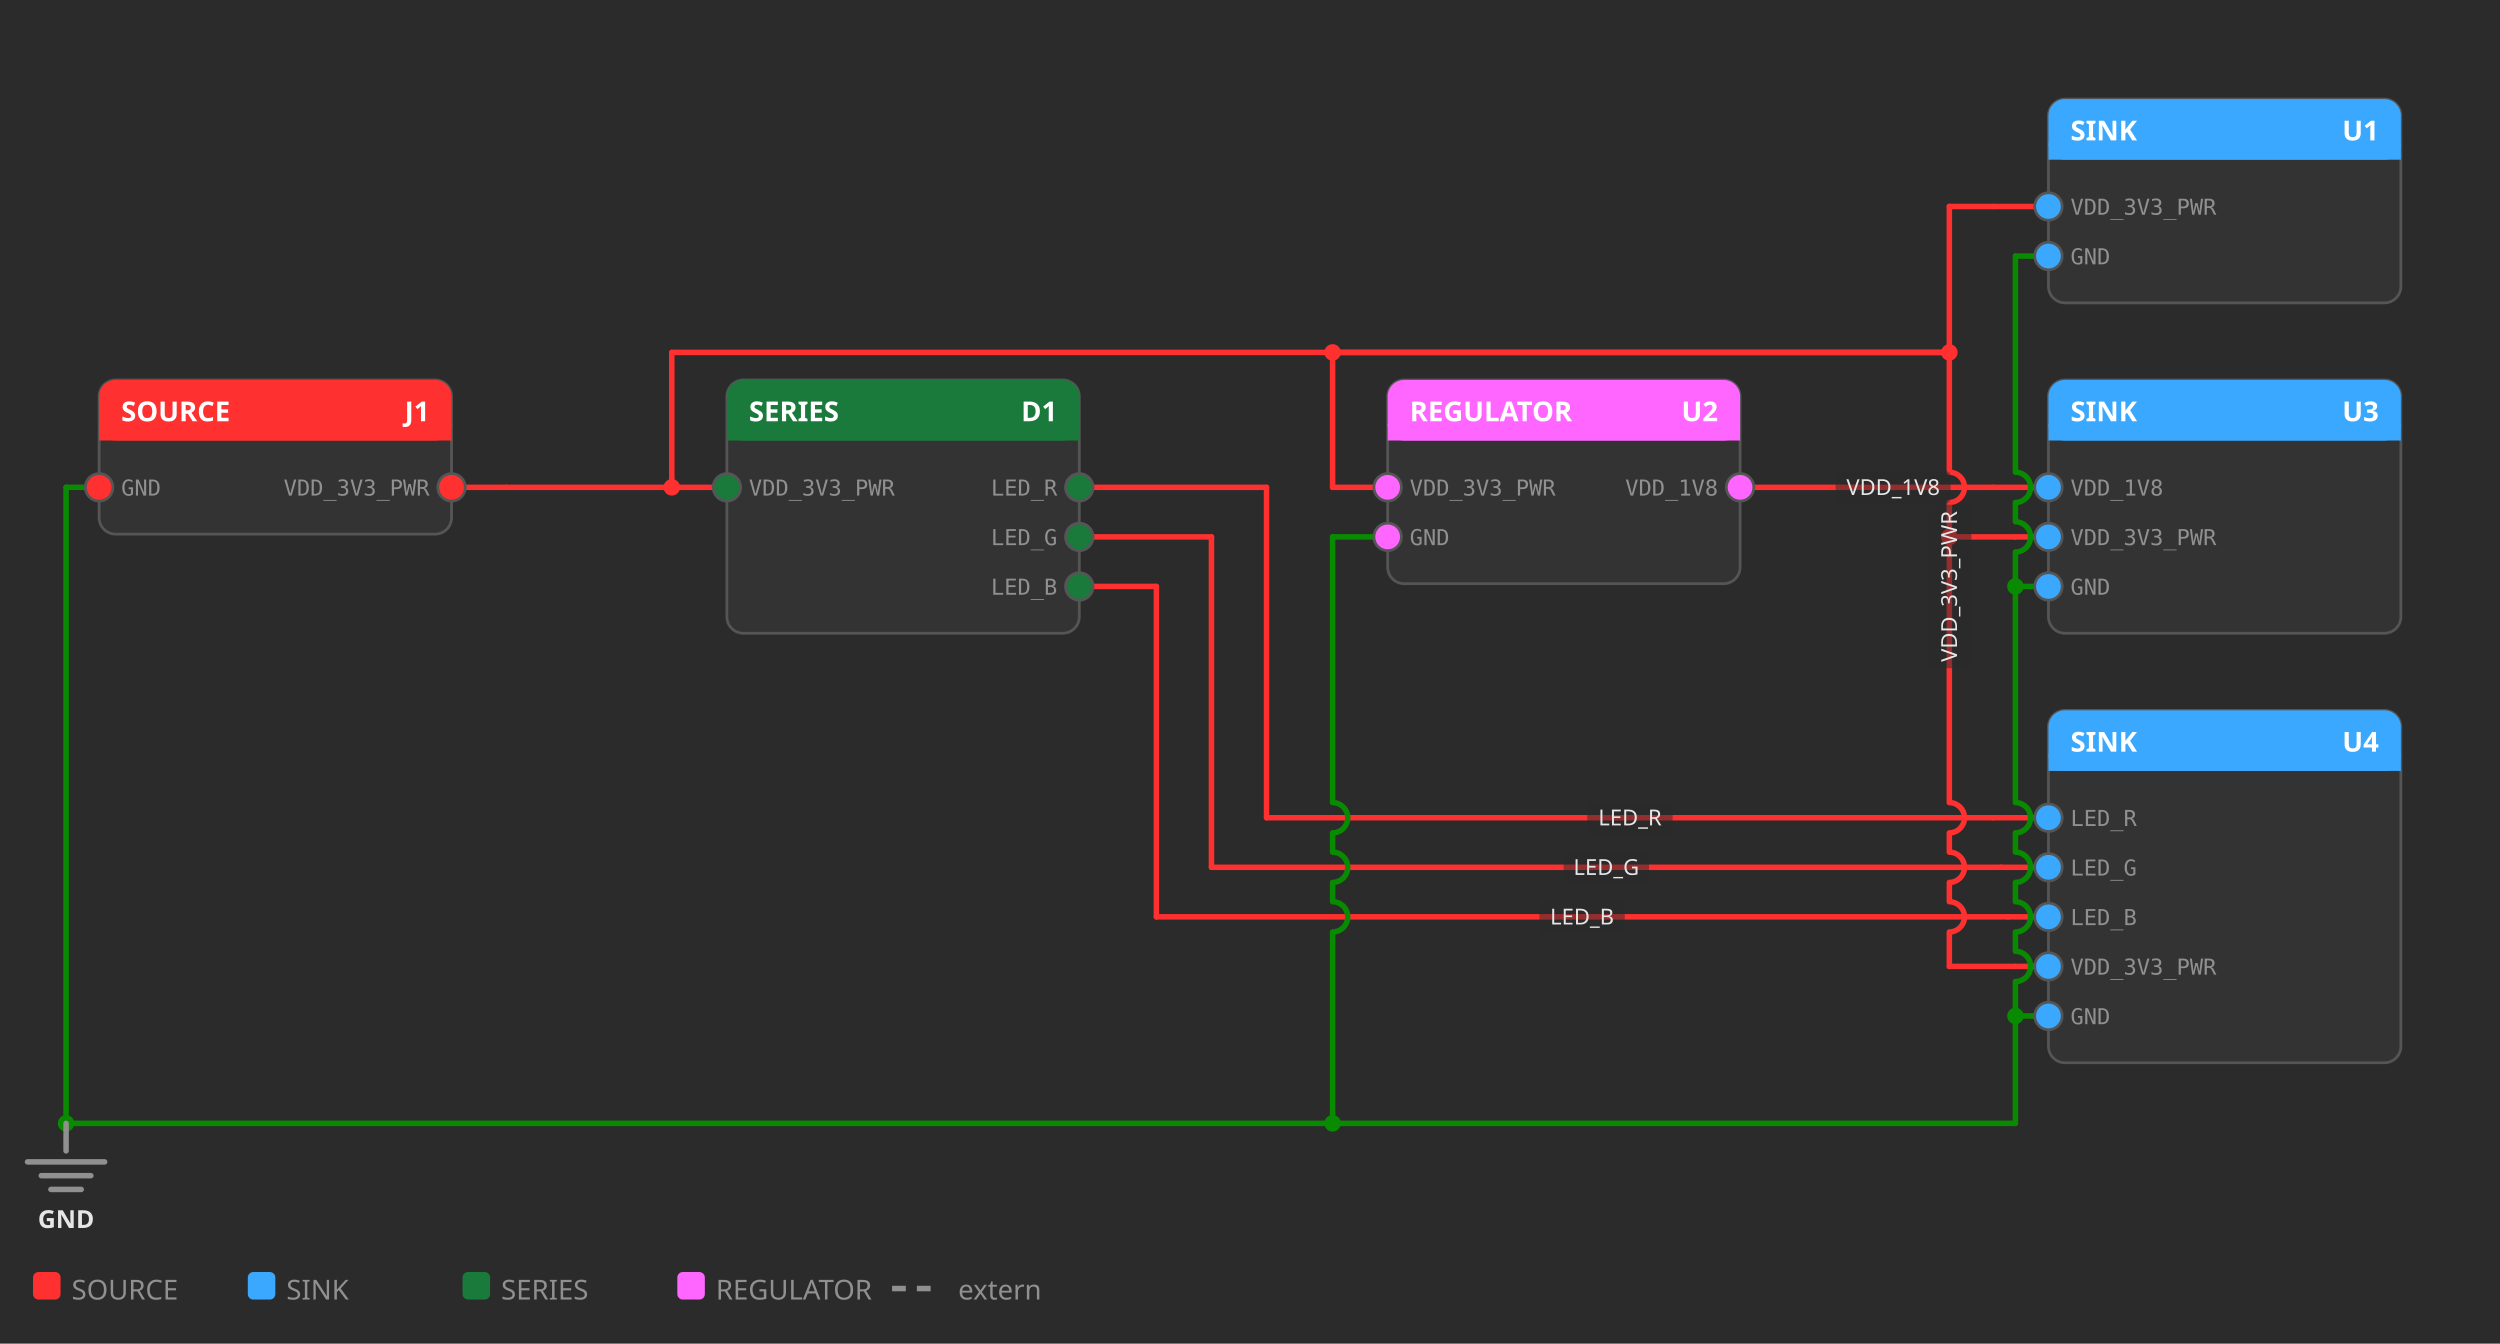
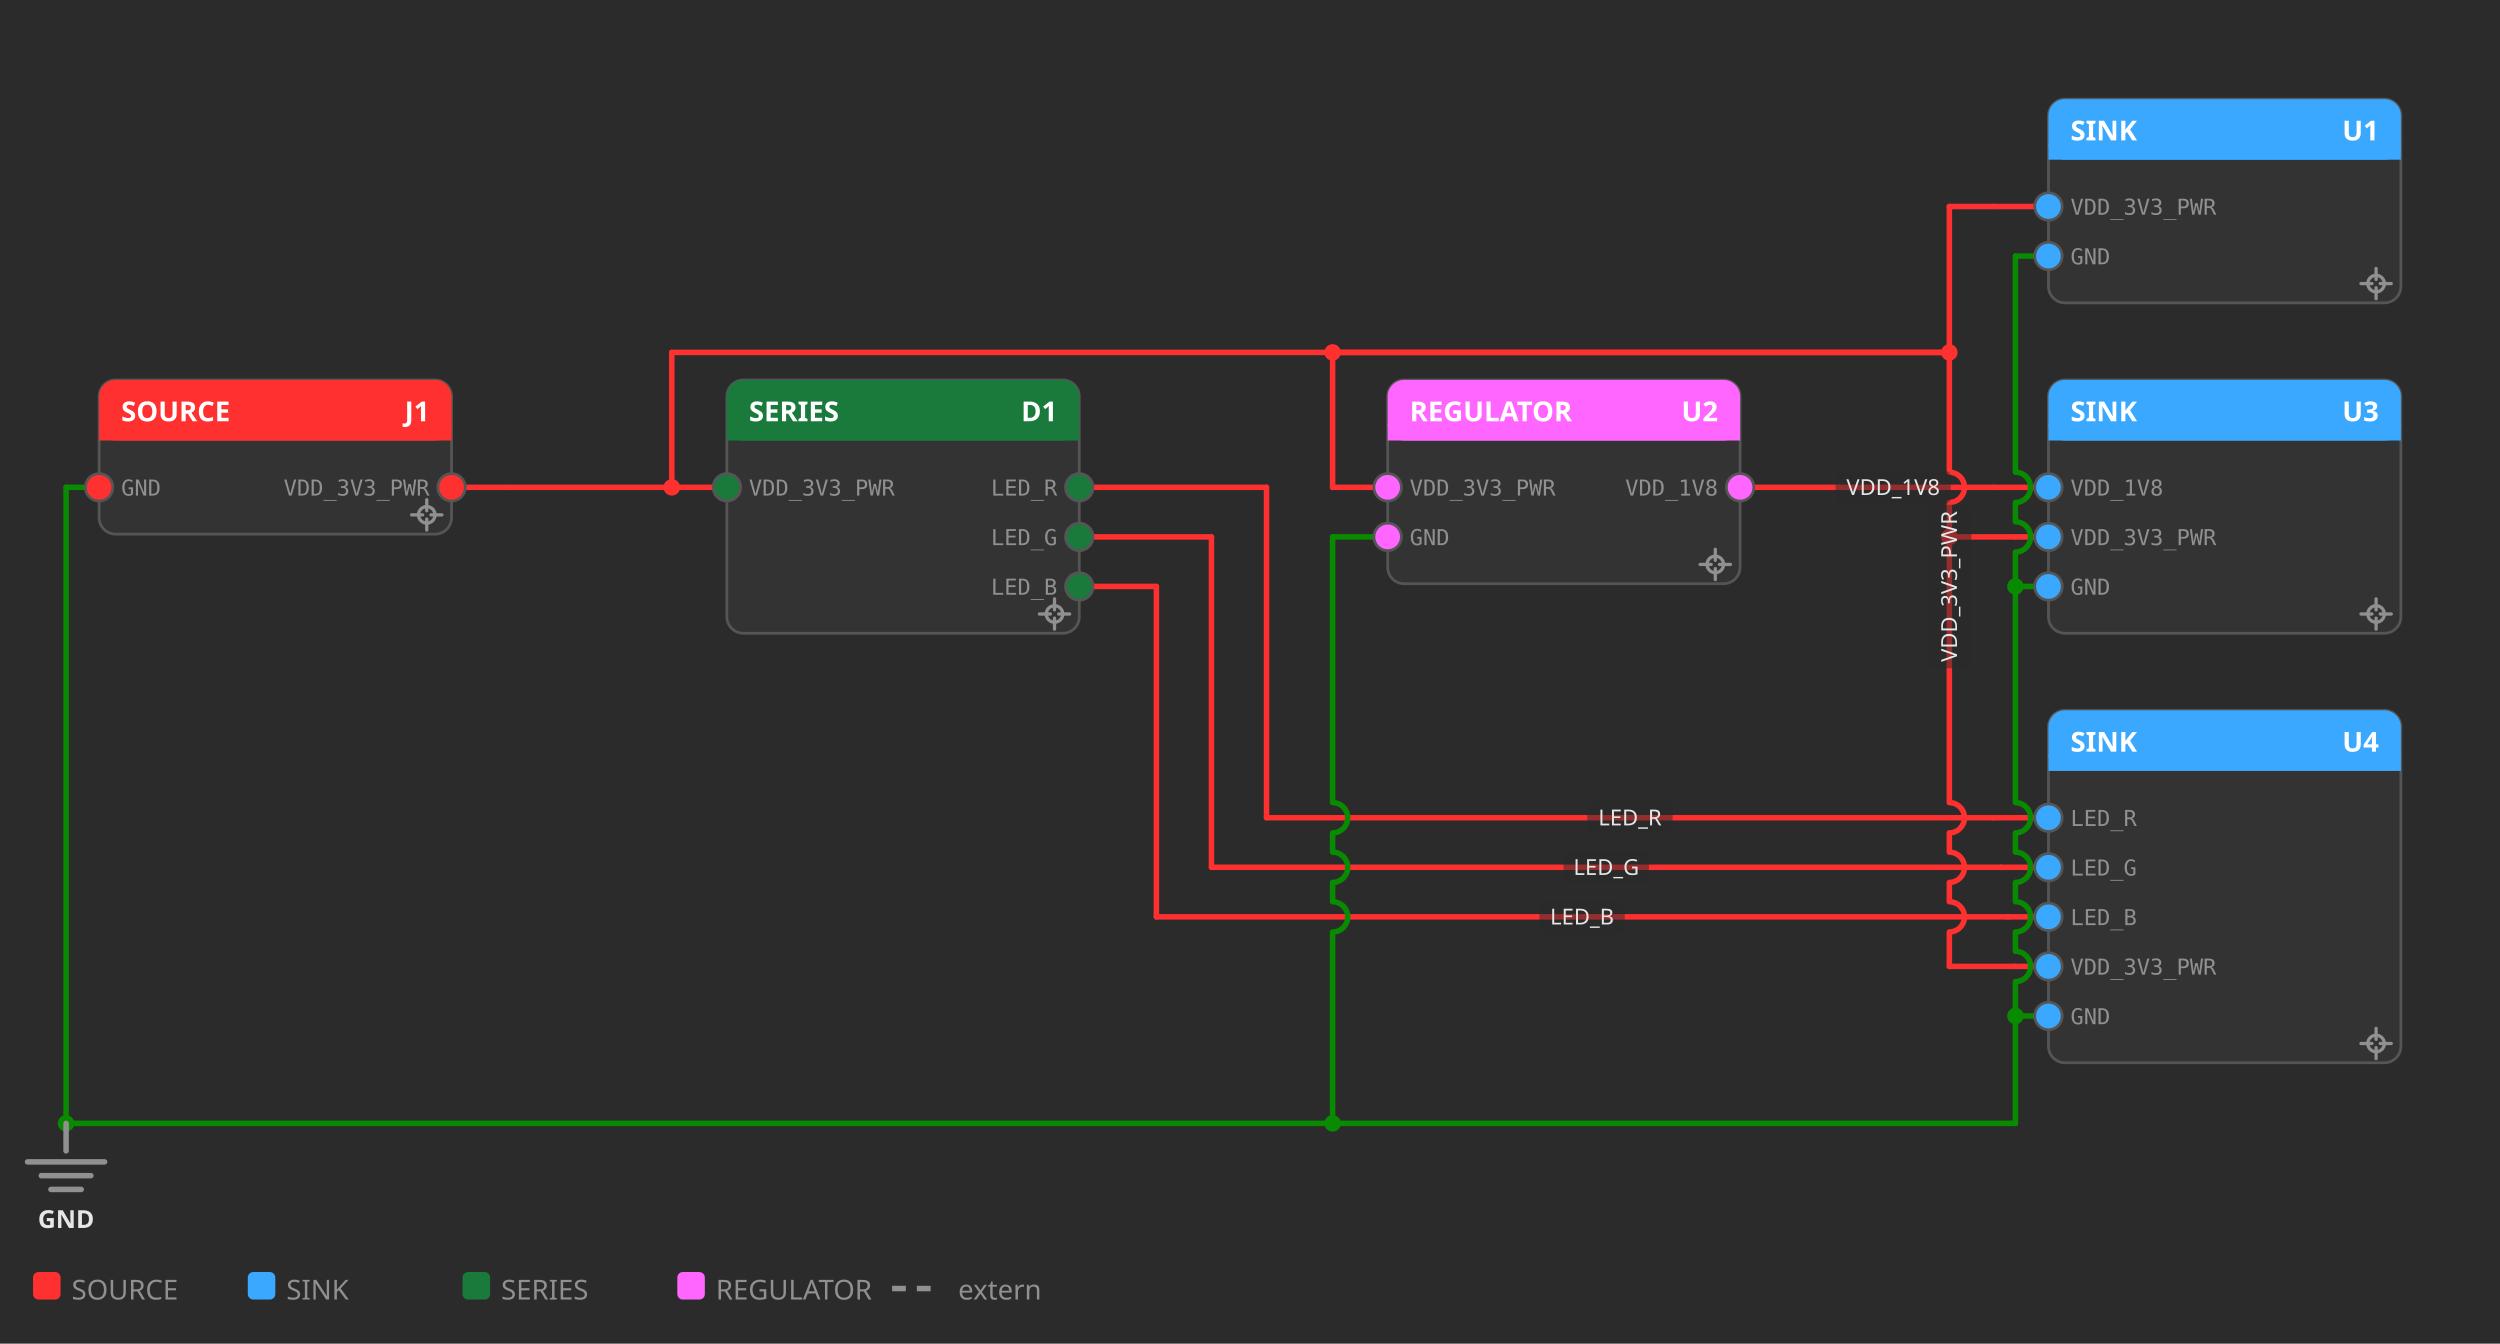
<svg xmlns="http://www.w3.org/2000/svg" width="908" height="488" viewBox="0 0 908 488">
  <rect width="100%" height="100%" fill="#2b2b2b" />
  <line x1="392" y1="213" x2="420" y2="213" stroke="#ff3030" stroke-width="2" stroke-linecap="round" />
  <line x1="420" y1="333" x2="729.3" y2="333" stroke="#ff3030" stroke-width="2" stroke-linecap="round" />
  <line x1="729.3" y1="333" x2="744" y2="333" stroke="#ff3030" stroke-width="2" stroke-linecap="round" />
  <line x1="392" y1="195" x2="440" y2="195" stroke="#ff3030" stroke-width="2" stroke-linecap="round" />
  <line x1="440" y1="315" x2="726.7" y2="315" stroke="#ff3030" stroke-width="2" stroke-linecap="round" />
  <line x1="726.7" y1="315" x2="744" y2="315" stroke="#ff3030" stroke-width="2" stroke-linecap="round" />
  <line x1="392" y1="177" x2="460" y2="177" stroke="#ff3030" stroke-width="2" stroke-linecap="round" />
  <line x1="460" y1="297" x2="724" y2="297" stroke="#ff3030" stroke-width="2" stroke-linecap="round" />
  <line x1="724" y1="297" x2="744" y2="297" stroke="#ff3030" stroke-width="2" stroke-linecap="round" />
  <line x1="632" y1="177" x2="668" y2="177" stroke="#ff3030" stroke-width="2" stroke-linecap="round" />
  <line x1="668" y1="177" x2="724" y2="177" stroke="#ff3030" stroke-width="2" stroke-linecap="round" />
  <line x1="724" y1="177" x2="744" y2="177" stroke="#ff3030" stroke-width="2" stroke-linecap="round" />
  <line x1="164" y1="177" x2="184" y2="177" stroke="#ff3030" stroke-width="2" stroke-linecap="round" />
  <line x1="184" y1="177" x2="244" y2="177" stroke="#ff3030" stroke-width="2" stroke-linecap="round" />
  <line x1="244" y1="177" x2="264" y2="177" stroke="#ff3030" stroke-width="2" stroke-linecap="round" />
  <line x1="708" y1="75" x2="724" y2="75" stroke="#ff3030" stroke-width="2" stroke-linecap="round" />
  <line x1="724" y1="75" x2="744" y2="75" stroke="#ff3030" stroke-width="2" stroke-linecap="round" />
  <line x1="244" y1="128" x2="708" y2="128" stroke="#ff3030" stroke-width="2" stroke-linecap="round" />
  <line x1="484" y1="177" x2="504" y2="177" stroke="#ff3030" stroke-width="2" stroke-linecap="round" />
  <line x1="484" y1="128" x2="708" y2="128" stroke="#ff3030" stroke-width="2" stroke-linecap="round" />
  <line x1="708" y1="195" x2="732" y2="195" stroke="#ff3030" stroke-width="2" stroke-linecap="round" />
  <line x1="732" y1="195" x2="744" y2="195" stroke="#ff3030" stroke-width="2" stroke-linecap="round" />
  <line x1="708" y1="351" x2="732" y2="351" stroke="#ff3030" stroke-width="2" stroke-linecap="round" />
  <line x1="732" y1="351" x2="744" y2="351" stroke="#ff3030" stroke-width="2" stroke-linecap="round" />
  <line x1="24" y1="408" x2="732" y2="408" stroke="#088b00" stroke-width="2" stroke-linecap="round" />
  <line x1="24" y1="177" x2="36" y2="177" stroke="#088b00" stroke-width="2" stroke-linecap="round" />
  <line x1="484" y1="195" x2="504" y2="195" stroke="#088b00" stroke-width="2" stroke-linecap="round" />
  <line x1="732" y1="93" x2="744" y2="93" stroke="#088b00" stroke-width="2" stroke-linecap="round" />
  <line x1="732" y1="213" x2="744" y2="213" stroke="#088b00" stroke-width="2" stroke-linecap="round" />
  <line x1="732" y1="369" x2="744" y2="369" stroke="#088b00" stroke-width="2" stroke-linecap="round" />
  <path d="M 420,213 V 333" fill="none" stroke="#ff3030" stroke-width="2" stroke-linecap="round" stroke-linejoin="round" />
  <path d="M 440,195 V 315" fill="none" stroke="#ff3030" stroke-width="2" stroke-linecap="round" stroke-linejoin="round" />
  <path d="M 460,177 V 297" fill="none" stroke="#ff3030" stroke-width="2" stroke-linecap="round" stroke-linejoin="round" />
  <path d="M 708,75 V 171.5 A 5.5,5.5 0 0 1 708,182.5 V 291.5 A 5.5,5.5 0 0 1 708,302.5 V 309.5 A 5.5,5.5 0 0 1 708,320.5 V 327.5 A 5.5,5.5 0 0 1 708,338.5 V 351" fill="none" stroke="#ff3030" stroke-width="2" stroke-linecap="round" stroke-linejoin="round" />
  <path d="M 244,128 V 177" fill="none" stroke="#ff3030" stroke-width="2" stroke-linecap="round" stroke-linejoin="round" />
  <path d="M 484,128 V 177" fill="none" stroke="#ff3030" stroke-width="2" stroke-linecap="round" stroke-linejoin="round" />
  <path d="M 24,177 V 408" fill="none" stroke="#088b00" stroke-width="2" stroke-linecap="round" stroke-linejoin="round" />
  <path d="M 484,195 V 291.5 A 5.5,5.5 0 0 1 484,302.5 V 309.5 A 5.5,5.5 0 0 1 484,320.5 V 327.5 A 5.5,5.5 0 0 1 484,338.5 V 408" fill="none" stroke="#088b00" stroke-width="2" stroke-linecap="round" stroke-linejoin="round" />
  <path d="M 732,93 V 171.5 A 5.5,5.5 0 0 1 732,182.5 V 189.5 A 5.5,5.5 0 0 1 732,200.5 V 291.5 A 5.5,5.5 0 0 1 732,302.5 V 309.5 A 5.5,5.5 0 0 1 732,320.5 V 327.5 A 5.5,5.5 0 0 1 732,338.5 V 345.5 A 5.5,5.5 0 0 1 732,356.5 V 408" fill="none" stroke="#088b00" stroke-width="2" stroke-linecap="round" stroke-linejoin="round" />
  <circle cx="24" cy="408" r="3" fill="#088b00" />
  <circle cx="244" cy="177" r="3" fill="#ff3030" />
  <circle cx="484" cy="128" r="3" fill="#ff3030" />
  <circle cx="484" cy="408" r="3" fill="#088b00" />
  <circle cx="708" cy="128" r="3" fill="#ff3030" />
  <circle cx="708" cy="195" r="3" fill="#ff3030" />
  <circle cx="732" cy="213" r="3" fill="#088b00" />
  <circle cx="732" cy="369" r="3" fill="#088b00" />
  <line x1="24" y1="408" x2="24" y2="418" stroke="#909090" stroke-width="2" stroke-linecap="round" />
  <line x1="10" y1="422" x2="38" y2="422" stroke="#909090" stroke-width="2" stroke-linecap="round" />
  <line x1="15" y1="427" x2="33" y2="427" stroke="#909090" stroke-width="2" stroke-linecap="round" />
  <line x1="18.5" y1="432" x2="29.5" y2="432" stroke="#909090" stroke-width="2" stroke-linecap="round" />
  <text x="24" y="446" text-anchor="middle" fill="#e6e6e6" font-family="Segoe UI,sans-serif" font-size="9" font-weight="600">GND</text>
  <rect class="topo-hit" data-label="J1" x="36" y="138" width="128" height="56" rx="6" fill="#333333" stroke="#555555" stroke-width="1" />
  <rect x="36" y="138" width="128" height="22" rx="6" fill="#ff3030" />
  <rect x="36" y="154" width="128" height="6" fill="#ff3030" />
  <text x="44" y="153" fill="#ffffff" font-family="Segoe UI,sans-serif" font-size="10" font-weight="600">SOURCE</text>
  <text x="156" y="153" fill="#ffffff" text-anchor="end" font-family="Segoe UI,sans-serif" font-size="10" font-weight="600">J1</text>
+   <circle class="topo-jump" cx="155" cy="187" r="3" fill="none" stroke="#909090" stroke-width="1.2" />
+   <line x1="156.5" y1="187" x2="160.5" y2="187" stroke="#909090" stroke-width="1.2" stroke-linecap="round" />
+   <line x1="153.5" y1="187" x2="149.5" y2="187" stroke="#909090" stroke-width="1.2" stroke-linecap="round" />
+   <line x1="155" y1="188.5" x2="155" y2="192.5" stroke="#909090" stroke-width="1.2" stroke-linecap="round" />
+   <line x1="155" y1="185.5" x2="155" y2="181.5" stroke="#909090" stroke-width="1.2" stroke-linecap="round" />
  <circle cx="164" cy="177" r="5" fill="#ff3030" stroke="#555555" stroke-width="1" />
  <text x="156" y="180" text-anchor="end" fill="#909090" font-family="Consolas,monospace" font-size="8">VDD_3V3_PWR</text>
  <circle cx="36" cy="177" r="5" fill="#ff3030" stroke="#555555" stroke-width="1" />
  <text x="44" y="180" text-anchor="start" fill="#909090" font-family="Consolas,monospace" font-size="8">GND</text>
  <rect class="topo-hit" data-label="D1" x="264" y="138" width="128" height="92" rx="6" fill="#333333" stroke="#555555" stroke-width="1" />
  <rect x="264" y="138" width="128" height="22" rx="6" fill="#1a7a3c" />
  <rect x="264" y="154" width="128" height="6" fill="#1a7a3c" />
  <text x="272" y="153" fill="#ffffff" font-family="Segoe UI,sans-serif" font-size="10" font-weight="600">SERIES</text>
  <text x="384" y="153" fill="#ffffff" text-anchor="end" font-family="Segoe UI,sans-serif" font-size="10" font-weight="600">D1</text>
+   <circle class="topo-jump" cx="383" cy="223" r="3" fill="none" stroke="#909090" stroke-width="1.2" />
+   <line x1="384.5" y1="223" x2="388.5" y2="223" stroke="#909090" stroke-width="1.2" stroke-linecap="round" />
+   <line x1="381.5" y1="223" x2="377.5" y2="223" stroke="#909090" stroke-width="1.2" stroke-linecap="round" />
+   <line x1="383" y1="224.5" x2="383" y2="228.5" stroke="#909090" stroke-width="1.2" stroke-linecap="round" />
+   <line x1="383" y1="221.5" x2="383" y2="217.5" stroke="#909090" stroke-width="1.2" stroke-linecap="round" />
  <circle cx="264" cy="177" r="5" fill="#1a7a3c" stroke="#555555" stroke-width="1" />
  <text x="272" y="180" text-anchor="start" fill="#909090" font-family="Consolas,monospace" font-size="8">VDD_3V3_PWR</text>
  <circle cx="392" cy="177" r="5" fill="#1a7a3c" stroke="#555555" stroke-width="1" />
  <text x="384" y="180" text-anchor="end" fill="#909090" font-family="Consolas,monospace" font-size="8">LED_R</text>
  <circle cx="392" cy="195" r="5" fill="#1a7a3c" stroke="#555555" stroke-width="1" />
  <text x="384" y="198" text-anchor="end" fill="#909090" font-family="Consolas,monospace" font-size="8">LED_G</text>
  <circle cx="392" cy="213" r="5" fill="#1a7a3c" stroke="#555555" stroke-width="1" />
  <text x="384" y="216" text-anchor="end" fill="#909090" font-family="Consolas,monospace" font-size="8">LED_B</text>
  <rect class="topo-hit" data-label="U2" x="504" y="138" width="128" height="74" rx="6" fill="#333333" stroke="#555555" stroke-width="1" />
  <rect x="504" y="138" width="128" height="22" rx="6" fill="#ff66ff" />
  <rect x="504" y="154" width="128" height="6" fill="#ff66ff" />
  <text x="512" y="153" fill="#ffffff" font-family="Segoe UI,sans-serif" font-size="10" font-weight="600">REGULATOR</text>
  <text x="624" y="153" fill="#ffffff" text-anchor="end" font-family="Segoe UI,sans-serif" font-size="10" font-weight="600">U2</text>
+   <circle class="topo-jump" cx="623" cy="205" r="3" fill="none" stroke="#909090" stroke-width="1.2" />
+   <line x1="624.5" y1="205" x2="628.5" y2="205" stroke="#909090" stroke-width="1.2" stroke-linecap="round" />
+   <line x1="621.5" y1="205" x2="617.5" y2="205" stroke="#909090" stroke-width="1.2" stroke-linecap="round" />
+   <line x1="623" y1="206.5" x2="623" y2="210.5" stroke="#909090" stroke-width="1.2" stroke-linecap="round" />
+   <line x1="623" y1="203.5" x2="623" y2="199.5" stroke="#909090" stroke-width="1.2" stroke-linecap="round" />
  <circle cx="504" cy="177" r="5" fill="#ff66ff" stroke="#555555" stroke-width="1" />
  <text x="512" y="180" text-anchor="start" fill="#909090" font-family="Consolas,monospace" font-size="8">VDD_3V3_PWR</text>
  <circle cx="632" cy="177" r="5" fill="#ff66ff" stroke="#555555" stroke-width="1" />
  <text x="624" y="180" text-anchor="end" fill="#909090" font-family="Consolas,monospace" font-size="8">VDD_1V8</text>
  <circle cx="504" cy="195" r="5" fill="#ff66ff" stroke="#555555" stroke-width="1" />
  <text x="512" y="198" text-anchor="start" fill="#909090" font-family="Consolas,monospace" font-size="8">GND</text>
  <rect class="topo-hit" data-label="U1" x="744" y="36" width="128" height="74" rx="6" fill="#333333" stroke="#555555" stroke-width="1" />
  <rect x="744" y="36" width="128" height="22" rx="6" fill="#3aa8ff" />
  <rect x="744" y="52" width="128" height="6" fill="#3aa8ff" />
  <text x="752" y="51" fill="#ffffff" font-family="Segoe UI,sans-serif" font-size="10" font-weight="600">SINK</text>
  <text x="864" y="51" fill="#ffffff" text-anchor="end" font-family="Segoe UI,sans-serif" font-size="10" font-weight="600">U1</text>
+   <circle class="topo-jump" cx="863" cy="103" r="3" fill="none" stroke="#909090" stroke-width="1.2" />
+   <line x1="864.5" y1="103" x2="868.5" y2="103" stroke="#909090" stroke-width="1.2" stroke-linecap="round" />
+   <line x1="861.5" y1="103" x2="857.5" y2="103" stroke="#909090" stroke-width="1.2" stroke-linecap="round" />
+   <line x1="863" y1="104.5" x2="863" y2="108.5" stroke="#909090" stroke-width="1.2" stroke-linecap="round" />
+   <line x1="863" y1="101.5" x2="863" y2="97.5" stroke="#909090" stroke-width="1.2" stroke-linecap="round" />
  <circle cx="744" cy="75" r="5" fill="#3aa8ff" stroke="#555555" stroke-width="1" />
  <text x="752" y="78" text-anchor="start" fill="#909090" font-family="Consolas,monospace" font-size="8">VDD_3V3_PWR</text>
  <circle cx="744" cy="93" r="5" fill="#3aa8ff" stroke="#555555" stroke-width="1" />
  <text x="752" y="96" text-anchor="start" fill="#909090" font-family="Consolas,monospace" font-size="8">GND</text>
  <rect class="topo-hit" data-label="U3" x="744" y="138" width="128" height="92" rx="6" fill="#333333" stroke="#555555" stroke-width="1" />
  <rect x="744" y="138" width="128" height="22" rx="6" fill="#3aa8ff" />
  <rect x="744" y="154" width="128" height="6" fill="#3aa8ff" />
  <text x="752" y="153" fill="#ffffff" font-family="Segoe UI,sans-serif" font-size="10" font-weight="600">SINK</text>
  <text x="864" y="153" fill="#ffffff" text-anchor="end" font-family="Segoe UI,sans-serif" font-size="10" font-weight="600">U3</text>
+   <circle class="topo-jump" cx="863" cy="223" r="3" fill="none" stroke="#909090" stroke-width="1.2" />
+   <line x1="864.5" y1="223" x2="868.5" y2="223" stroke="#909090" stroke-width="1.2" stroke-linecap="round" />
+   <line x1="861.5" y1="223" x2="857.5" y2="223" stroke="#909090" stroke-width="1.2" stroke-linecap="round" />
+   <line x1="863" y1="224.5" x2="863" y2="228.5" stroke="#909090" stroke-width="1.2" stroke-linecap="round" />
+   <line x1="863" y1="221.5" x2="863" y2="217.5" stroke="#909090" stroke-width="1.2" stroke-linecap="round" />
  <circle cx="744" cy="177" r="5" fill="#3aa8ff" stroke="#555555" stroke-width="1" />
  <text x="752" y="180" text-anchor="start" fill="#909090" font-family="Consolas,monospace" font-size="8">VDD_1V8</text>
  <circle cx="744" cy="195" r="5" fill="#3aa8ff" stroke="#555555" stroke-width="1" />
  <text x="752" y="198" text-anchor="start" fill="#909090" font-family="Consolas,monospace" font-size="8">VDD_3V3_PWR</text>
  <circle cx="744" cy="213" r="5" fill="#3aa8ff" stroke="#555555" stroke-width="1" />
  <text x="752" y="216" text-anchor="start" fill="#909090" font-family="Consolas,monospace" font-size="8">GND</text>
  <rect class="topo-hit" data-label="U4" x="744" y="258" width="128" height="128" rx="6" fill="#333333" stroke="#555555" stroke-width="1" />
  <rect x="744" y="258" width="128" height="22" rx="6" fill="#3aa8ff" />
  <rect x="744" y="274" width="128" height="6" fill="#3aa8ff" />
  <text x="752" y="273" fill="#ffffff" font-family="Segoe UI,sans-serif" font-size="10" font-weight="600">SINK</text>
  <text x="864" y="273" fill="#ffffff" text-anchor="end" font-family="Segoe UI,sans-serif" font-size="10" font-weight="600">U4</text>
+   <circle class="topo-jump" cx="863" cy="379" r="3" fill="none" stroke="#909090" stroke-width="1.2" />
+   <line x1="864.5" y1="379" x2="868.5" y2="379" stroke="#909090" stroke-width="1.2" stroke-linecap="round" />
+   <line x1="861.5" y1="379" x2="857.5" y2="379" stroke="#909090" stroke-width="1.2" stroke-linecap="round" />
+   <line x1="863" y1="380.5" x2="863" y2="384.5" stroke="#909090" stroke-width="1.2" stroke-linecap="round" />
+   <line x1="863" y1="377.5" x2="863" y2="373.5" stroke="#909090" stroke-width="1.2" stroke-linecap="round" />
  <circle cx="744" cy="297" r="5" fill="#3aa8ff" stroke="#555555" stroke-width="1" />
  <text x="752" y="300" text-anchor="start" fill="#909090" font-family="Consolas,monospace" font-size="8">LED_R</text>
  <circle cx="744" cy="315" r="5" fill="#3aa8ff" stroke="#555555" stroke-width="1" />
  <text x="752" y="318" text-anchor="start" fill="#909090" font-family="Consolas,monospace" font-size="8">LED_G</text>
  <circle cx="744" cy="333" r="5" fill="#3aa8ff" stroke="#555555" stroke-width="1" />
  <text x="752" y="336" text-anchor="start" fill="#909090" font-family="Consolas,monospace" font-size="8">LED_B</text>
  <circle cx="744" cy="351" r="5" fill="#3aa8ff" stroke="#555555" stroke-width="1" />
  <text x="752" y="354" text-anchor="start" fill="#909090" font-family="Consolas,monospace" font-size="8">VDD_3V3_PWR</text>
  <circle cx="744" cy="369" r="5" fill="#3aa8ff" stroke="#555555" stroke-width="1" />
  <text x="752" y="372" text-anchor="start" fill="#909090" font-family="Consolas,monospace" font-size="8">GND</text>
  <rect x="559.1" y="327" width="31" height="12" fill="#2b2b2b" fill-opacity="0.5" stroke="none" rx="2" />
  <text x="574.6" y="333" text-anchor="middle" dominant-baseline="middle" fill="#e6e6e6" font-family="Segoe UI,sans-serif" font-size="8">LED_B</text>
  <rect x="567.9" y="309" width="31" height="12" fill="#2b2b2b" fill-opacity="0.5" stroke="none" rx="2" />
  <text x="583.4" y="315" text-anchor="middle" dominant-baseline="middle" fill="#e6e6e6" font-family="Segoe UI,sans-serif" font-size="8">LED_G</text>
  <rect x="576.5" y="291" width="31" height="12" fill="#2b2b2b" fill-opacity="0.5" stroke="none" rx="2" />
  <text x="592" y="297" text-anchor="middle" dominant-baseline="middle" fill="#e6e6e6" font-family="Segoe UI,sans-serif" font-size="8">LED_R</text>
  <rect x="666.7" y="171" width="41.8" height="12" fill="#2b2b2b" fill-opacity="0.5" stroke="none" rx="2" />
  <text x="687.6" y="177" text-anchor="middle" dominant-baseline="middle" fill="#e6e6e6" font-family="Segoe UI,sans-serif" font-size="8">VDD_1V8</text>
  <g transform="translate(708,213)">
    <rect x="-8" y="-29.7" width="16" height="59.4" fill="#2b2b2b" fill-opacity="0.5" stroke="none" rx="2" />
    <text transform="rotate(-90)" text-anchor="middle" dominant-baseline="middle" fill="#e6e6e6" font-family="Segoe UI,sans-serif" font-size="8">VDD_3V3_PWR</text>
  </g>
  <rect x="12" y="462" width="10" height="10" rx="2" fill="#ff3030" />
  <text x="26" y="472" fill="#909090" font-family="Segoe UI,sans-serif" font-size="10">SOURCE</text>
  <rect x="90" y="462" width="10" height="10" rx="2" fill="#3aa8ff" />
  <text x="104" y="472" fill="#909090" font-family="Segoe UI,sans-serif" font-size="10">SINK</text>
  <rect x="168" y="462" width="10" height="10" rx="2" fill="#1a7a3c" />
  <text x="182" y="472" fill="#909090" font-family="Segoe UI,sans-serif" font-size="10">SERIES</text>
  <rect x="246" y="462" width="10" height="10" rx="2" fill="#ff66ff" />
  <text x="260" y="472" fill="#909090" font-family="Segoe UI,sans-serif" font-size="10">REGULATOR</text>
  <line x1="324" y1="468" x2="342" y2="468" stroke="#909090" stroke-width="2" stroke-dasharray="5 4" />
  <text x="348" y="472" fill="#909090" font-family="Segoe UI,sans-serif" font-size="10">extern</text>
</svg>
